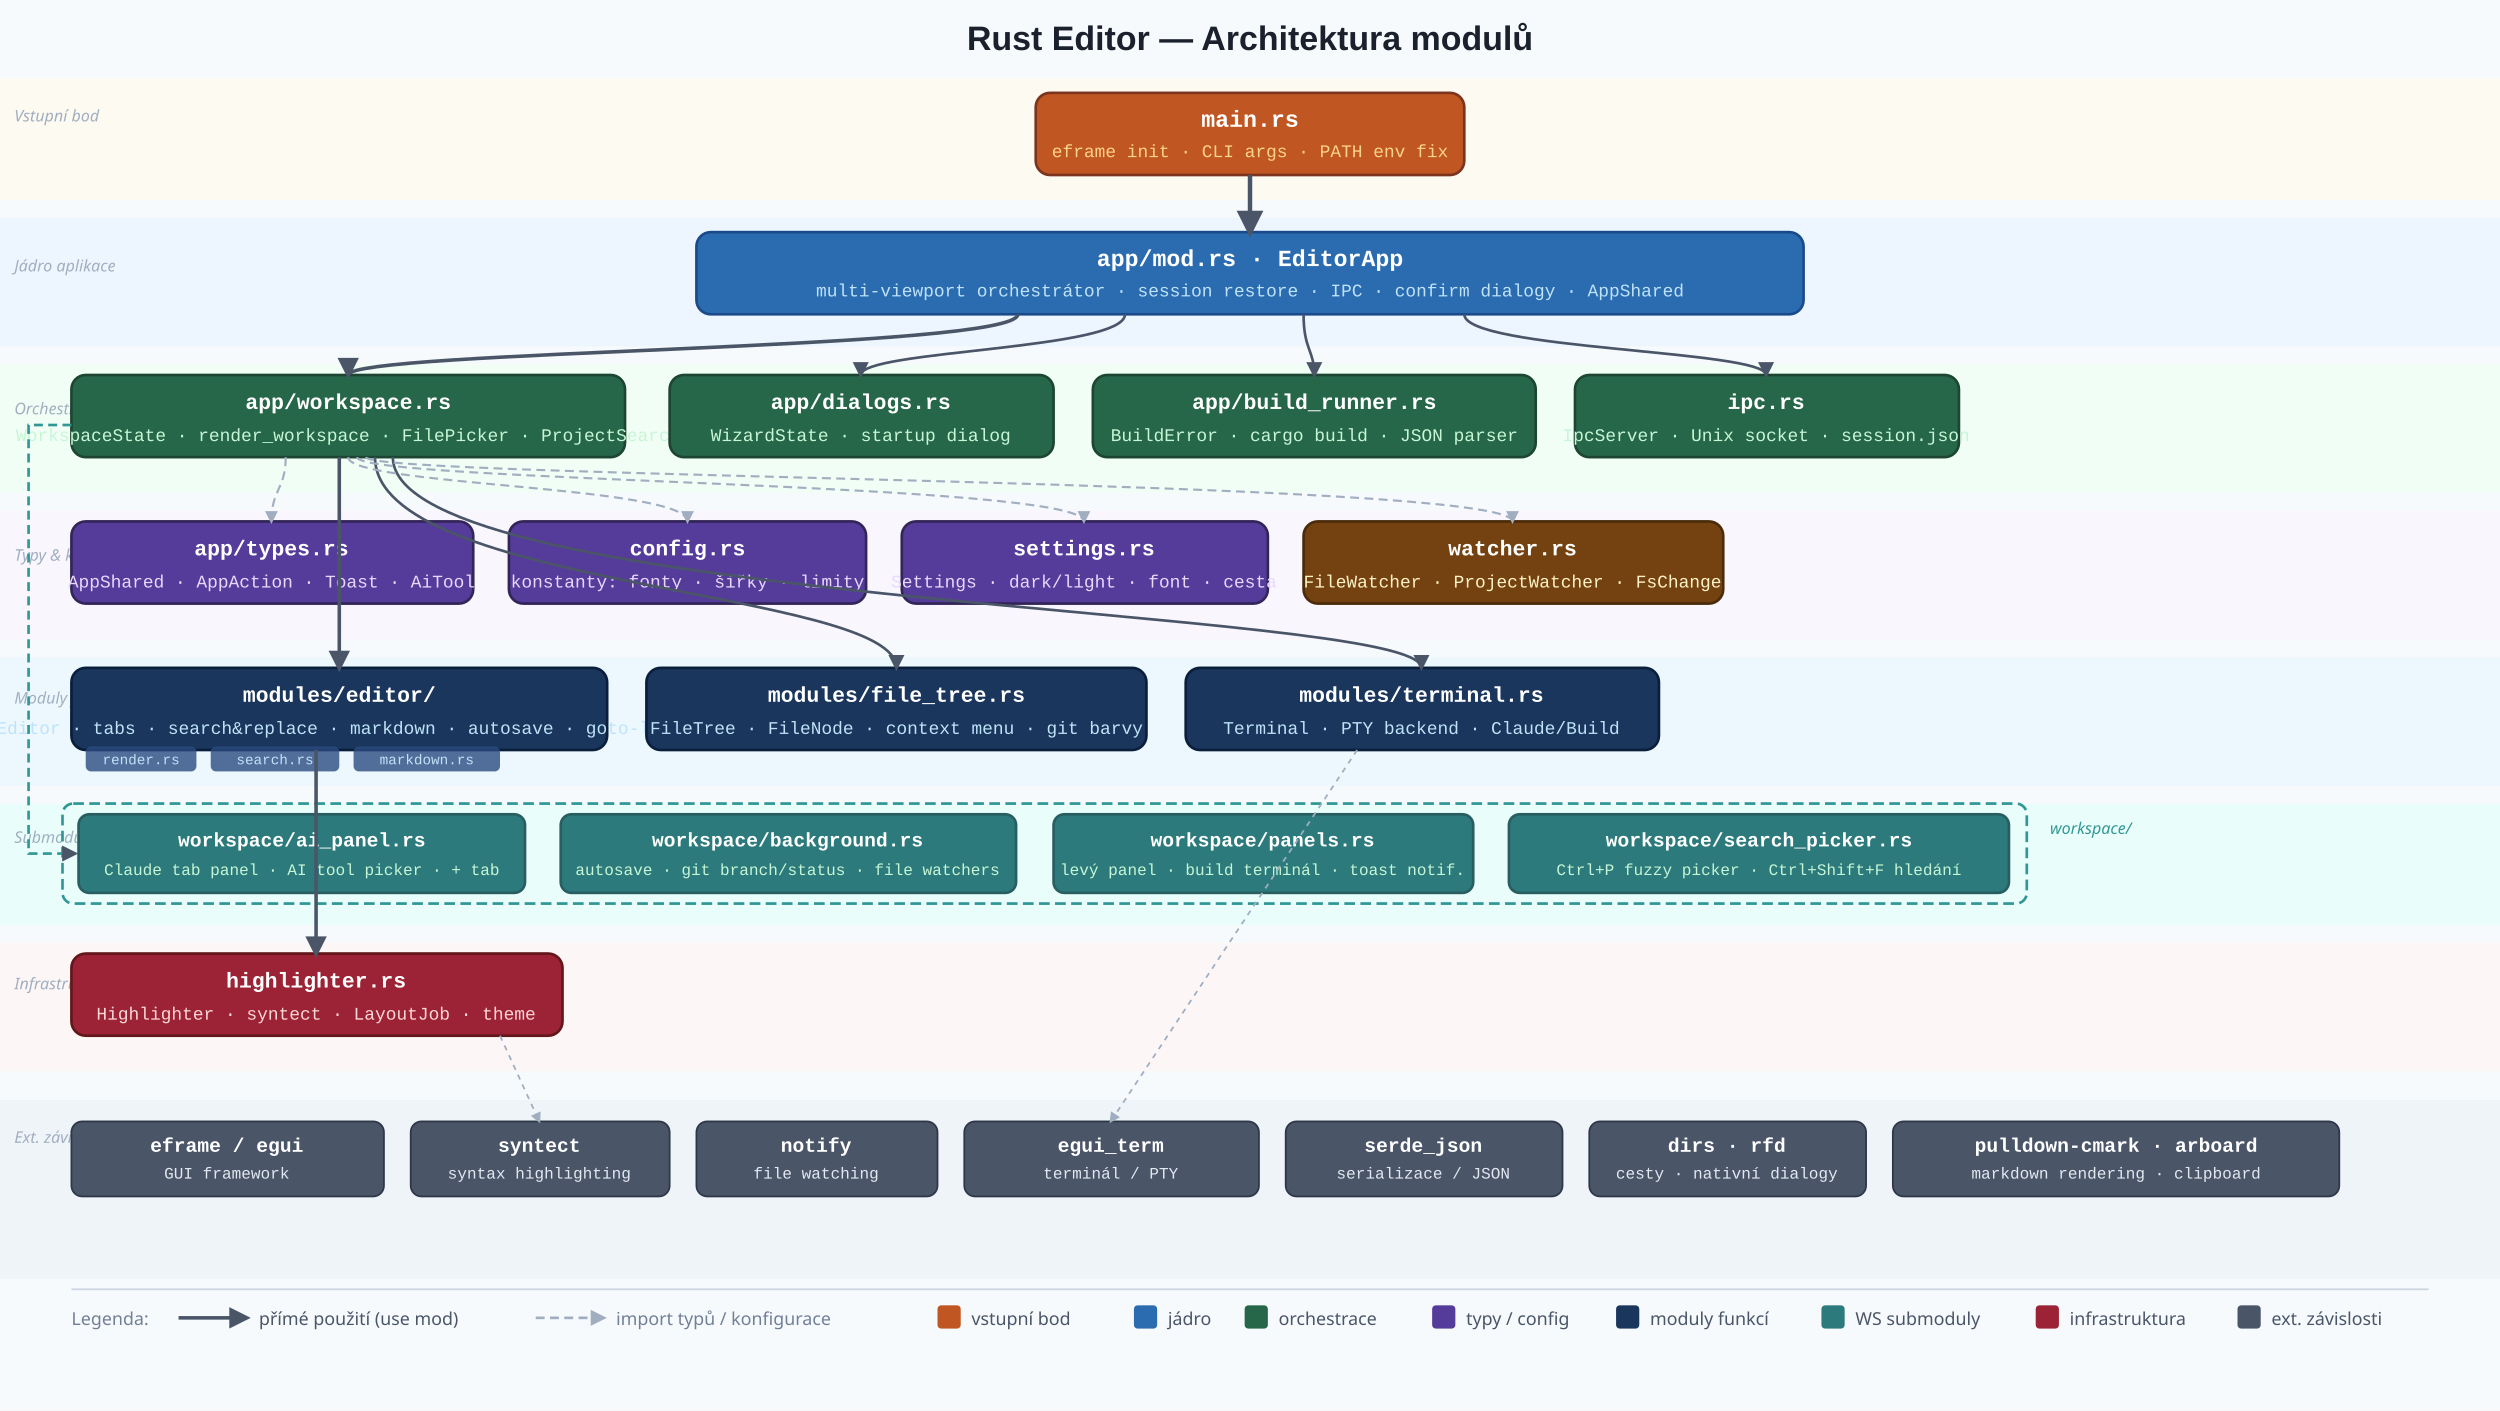
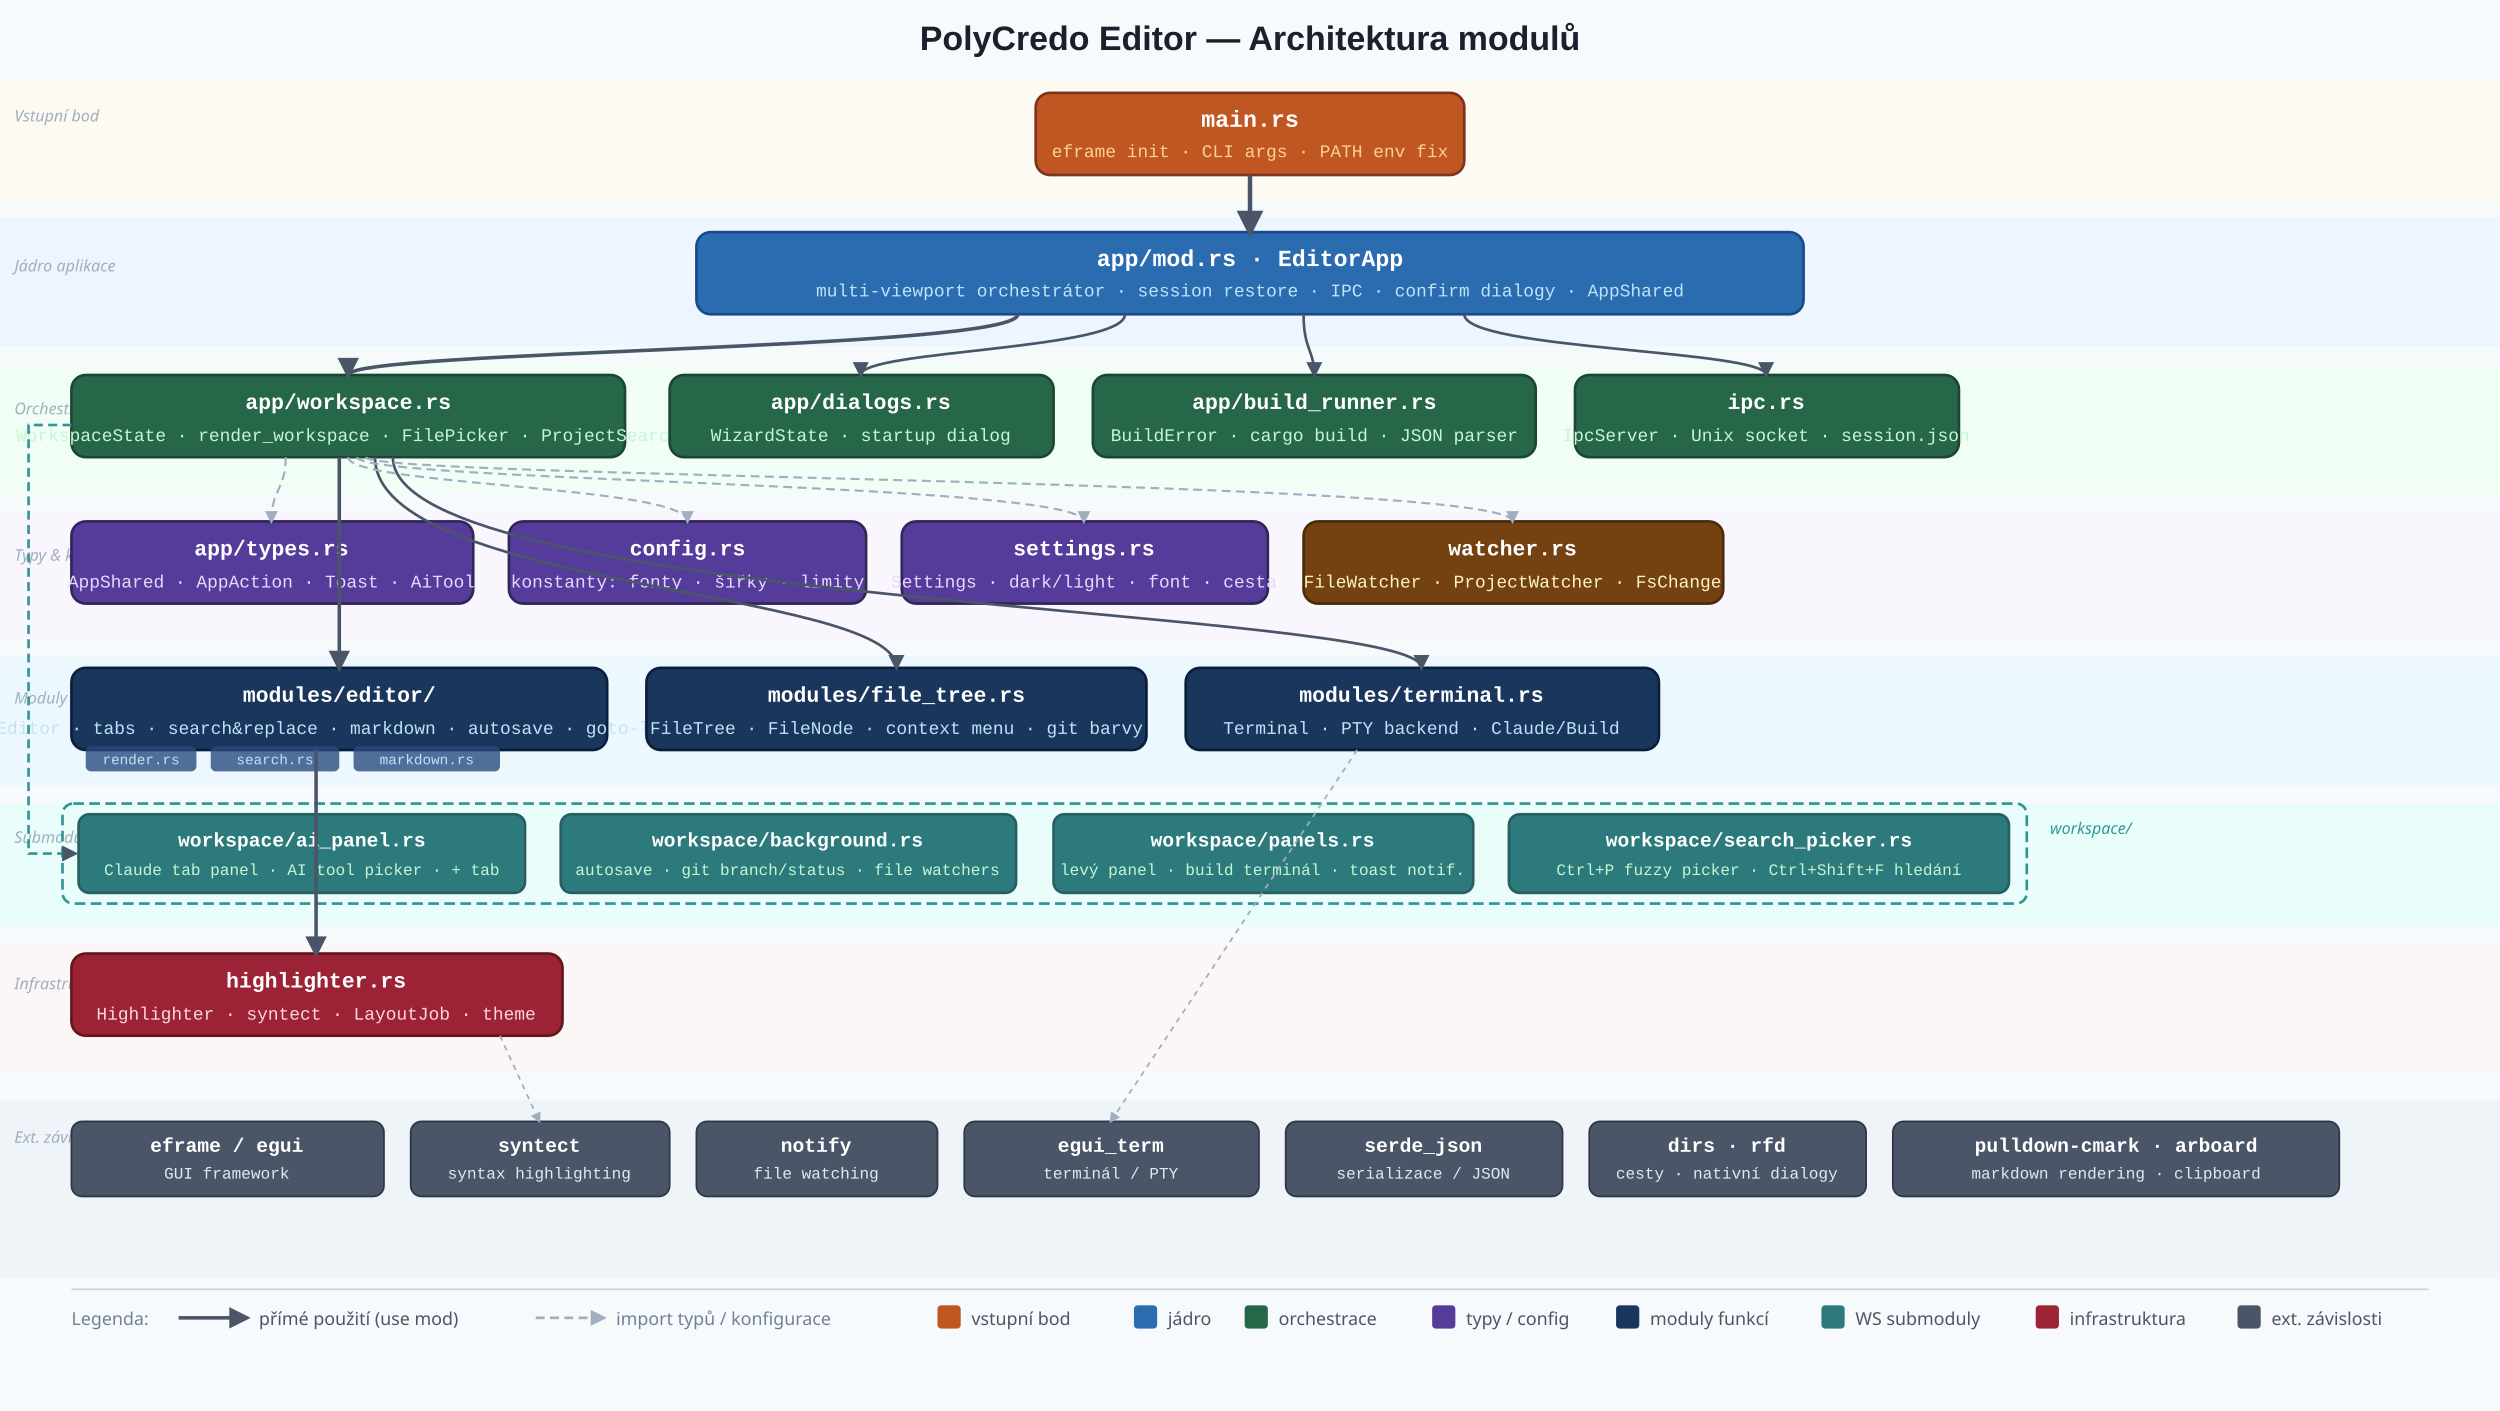
<svg xmlns="http://www.w3.org/2000/svg" viewBox="0 0 1400 790" width="1400" height="790" font-family="'Courier New', Courier, monospace">
  <defs>
    <marker id="ah" viewBox="0 0 10 10" refX="8" refY="5" markerUnits="strokeWidth" markerWidth="8" markerHeight="6" orient="auto">
      <path d="M 0 0 L 10 5 L 0 10 z" fill="#4a5568" />
    </marker>
    <marker id="ahd" viewBox="0 0 10 10" refX="8" refY="5" markerUnits="strokeWidth" markerWidth="8" markerHeight="6" orient="auto">
      <path d="M 0 0 L 10 5 L 0 10 z" fill="#a0aec0" />
    </marker>
  </defs>
  <rect width="1400" height="790" fill="#f7fafc" />
  <rect x="0" y="44" width="1400" height="68" fill="#fffaf0" opacity="0.8" />
  <rect x="0" y="122" width="1400" height="72" fill="#ebf4ff" opacity="0.8" />
  <rect x="0" y="204" width="1400" height="72" fill="#f0fff4" opacity="0.8" />
  <rect x="0" y="286" width="1400" height="72" fill="#faf5ff" opacity="0.8" />
  <rect x="0" y="368" width="1400" height="72" fill="#ebf8ff" opacity="0.8" />
  <rect x="0" y="450" width="1400" height="68" fill="#e6fffa" opacity="0.8" />
  <rect x="0" y="528" width="1400" height="72" fill="#fff5f5" opacity="0.8" />
  <rect x="0" y="616" width="1400" height="100" fill="#edf2f7" opacity="0.8" />
  <text x="700" y="28" text-anchor="middle" font-family="'Segoe UI', Arial, sans-serif" font-size="19" font-weight="bold" fill="#1a202c">
-     Rust Editor — Architektura modulů
+     PolyCredo Editor — Architektura modulů
  </text>
  <text x="8" y="68" font-size="9" fill="#a0aec0" font-style="italic" font-family="sans-serif">Vstupní bod</text>
  <text x="8" y="152" font-size="9" fill="#a0aec0" font-style="italic" font-family="sans-serif">Jádro aplikace</text>
  <text x="8" y="232" font-size="9" fill="#a0aec0" font-style="italic" font-family="sans-serif">Orchestrace</text>
  <text x="8" y="314" font-size="9" fill="#a0aec0" font-style="italic" font-family="sans-serif">Typy &amp; konfig.</text>
  <text x="8" y="394" font-size="9" fill="#a0aec0" font-style="italic" font-family="sans-serif">Moduly funkcí</text>
  <text x="8" y="472" font-size="9" fill="#a0aec0" font-style="italic" font-family="sans-serif">Submoduly</text>
  <text x="8" y="554" font-size="9" fill="#a0aec0" font-style="italic" font-family="sans-serif">Infrastruktura</text>
  <text x="8" y="640" font-size="9" fill="#a0aec0" font-style="italic" font-family="sans-serif">Ext. závislosti</text>
  <rect x="580" y="52" width="240" height="46" rx="8" fill="#c05621" stroke="#7b341e" stroke-width="1.5" />
  <text x="700" y="71" text-anchor="middle" font-size="13" font-weight="bold" fill="white">main.rs</text>
  <text x="700" y="88" text-anchor="middle" font-size="10" fill="#fbd38d">eframe init · CLI args · PATH env fix</text>
  <rect x="390" y="130" width="620" height="46" rx="8" fill="#2b6cb0" stroke="#1a4a8a" stroke-width="1.5" />
  <text x="700" y="149" text-anchor="middle" font-size="13" font-weight="bold" fill="white">app/mod.rs  ·  EditorApp</text>
  <text x="700" y="166" text-anchor="middle" font-size="10" fill="#bee3f8">multi-viewport orchestrátor  ·  session restore  ·  IPC  ·  confirm dialogy  ·  AppShared</text>
  <rect x="40" y="210" width="310" height="46" rx="8" fill="#276749" stroke="#1c4532" stroke-width="1.5" />
  <text x="195" y="229" text-anchor="middle" font-size="12" font-weight="bold" fill="white">app/workspace.rs</text>
  <text x="195" y="247" text-anchor="middle" font-size="10" fill="#c6f6d5">WorkspaceState · render_workspace · FilePicker · ProjectSearch</text>
  <rect x="375" y="210" width="215" height="46" rx="8" fill="#276749" stroke="#1c4532" stroke-width="1.5" />
  <text x="482" y="229" text-anchor="middle" font-size="12" font-weight="bold" fill="white">app/dialogs.rs</text>
  <text x="482" y="247" text-anchor="middle" font-size="10" fill="#c6f6d5">WizardState · startup dialog</text>
  <rect x="612" y="210" width="248" height="46" rx="8" fill="#276749" stroke="#1c4532" stroke-width="1.5" />
  <text x="736" y="229" text-anchor="middle" font-size="12" font-weight="bold" fill="white">app/build_runner.rs</text>
  <text x="736" y="247" text-anchor="middle" font-size="10" fill="#c6f6d5">BuildError · cargo build · JSON parser</text>
  <rect x="882" y="210" width="215" height="46" rx="8" fill="#276749" stroke="#1c4532" stroke-width="1.5" />
  <text x="989" y="229" text-anchor="middle" font-size="12" font-weight="bold" fill="white">ipc.rs</text>
  <text x="989" y="247" text-anchor="middle" font-size="10" fill="#c6f6d5">IpcServer · Unix socket · session.json</text>
  <rect x="40" y="292" width="225" height="46" rx="8" fill="#553c9a" stroke="#322659" stroke-width="1.5" />
  <text x="152" y="311" text-anchor="middle" font-size="12" font-weight="bold" fill="white">app/types.rs</text>
  <text x="152" y="329" text-anchor="middle" font-size="10" fill="#e9d8fd">AppShared · AppAction · Toast · AiTool</text>
  <rect x="285" y="292" width="200" height="46" rx="8" fill="#553c9a" stroke="#322659" stroke-width="1.5" />
  <text x="385" y="311" text-anchor="middle" font-size="12" font-weight="bold" fill="white">config.rs</text>
  <text x="385" y="329" text-anchor="middle" font-size="10" fill="#e9d8fd">konstanty: fonty · šířky · limity</text>
  <rect x="505" y="292" width="205" height="46" rx="8" fill="#553c9a" stroke="#322659" stroke-width="1.5" />
  <text x="607" y="311" text-anchor="middle" font-size="12" font-weight="bold" fill="white">settings.rs</text>
  <text x="607" y="329" text-anchor="middle" font-size="10" fill="#e9d8fd">Settings · dark/light · font · cesta</text>
  <rect x="730" y="292" width="235" height="46" rx="8" fill="#744210" stroke="#4a2c0a" stroke-width="1.5" />
  <text x="847" y="311" text-anchor="middle" font-size="12" font-weight="bold" fill="white">watcher.rs</text>
  <text x="847" y="329" text-anchor="middle" font-size="10" fill="#fef3c7">FileWatcher · ProjectWatcher · FsChange</text>
  <rect x="40" y="374" width="300" height="46" rx="8" fill="#1a365d" stroke="#0a1f3c" stroke-width="1.5" />
  <text x="190" y="393" text-anchor="middle" font-size="12" font-weight="bold" fill="white">modules/editor/</text>
  <text x="190" y="411" text-anchor="middle" font-size="10" fill="#bee3f8">Editor · tabs · search&amp;replace · markdown · autosave · goto-line</text>
  <rect x="362" y="374" width="280" height="46" rx="8" fill="#1a365d" stroke="#0a1f3c" stroke-width="1.5" />
  <text x="502" y="393" text-anchor="middle" font-size="12" font-weight="bold" fill="white">modules/file_tree.rs</text>
  <text x="502" y="411" text-anchor="middle" font-size="10" fill="#bee3f8">FileTree · FileNode · context menu · git barvy</text>
  <rect x="664" y="374" width="265" height="46" rx="8" fill="#1a365d" stroke="#0a1f3c" stroke-width="1.5" />
  <text x="796" y="393" text-anchor="middle" font-size="12" font-weight="bold" fill="white">modules/terminal.rs</text>
  <text x="796" y="411" text-anchor="middle" font-size="10" fill="#bee3f8">Terminal · PTY backend · Claude/Build</text>
  <rect x="48" y="418" width="62" height="14" rx="3" fill="#2a4a7f" opacity="0.8" />
  <text x="79" y="428" text-anchor="middle" font-size="8" fill="#bee3f8">render.rs</text>
  <rect x="118" y="418" width="72" height="14" rx="3" fill="#2a4a7f" opacity="0.8" />
  <text x="154" y="428" text-anchor="middle" font-size="8" fill="#bee3f8">search.rs</text>
  <rect x="198" y="418" width="82" height="14" rx="3" fill="#2a4a7f" opacity="0.8" />
  <text x="239" y="428" text-anchor="middle" font-size="8" fill="#bee3f8">markdown.rs</text>
  <rect x="35" y="450" width="1100" height="56" rx="6" fill="none" stroke="#319795" stroke-width="1.5" stroke-dasharray="6,3" />
  <text x="1148" y="467" font-size="9" fill="#319795" font-style="italic" font-family="sans-serif">workspace/</text>
  <rect x="44" y="456" width="250" height="44" rx="6" fill="#2c7a7b" stroke="#285e61" stroke-width="1.5" />
  <text x="169" y="474" text-anchor="middle" font-size="11" font-weight="bold" fill="white">workspace/ai_panel.rs</text>
  <text x="169" y="490" text-anchor="middle" font-size="9" fill="#c6f6d5">Claude tab panel · AI tool picker · + tab</text>
  <rect x="314" y="456" width="255" height="44" rx="6" fill="#2c7a7b" stroke="#285e61" stroke-width="1.5" />
  <text x="441" y="474" text-anchor="middle" font-size="11" font-weight="bold" fill="white">workspace/background.rs</text>
  <text x="441" y="490" text-anchor="middle" font-size="9" fill="#c6f6d5">autosave · git branch/status · file watchers</text>
  <rect x="590" y="456" width="235" height="44" rx="6" fill="#2c7a7b" stroke="#285e61" stroke-width="1.5" />
  <text x="707" y="474" text-anchor="middle" font-size="11" font-weight="bold" fill="white">workspace/panels.rs</text>
  <text x="707" y="490" text-anchor="middle" font-size="9" fill="#c6f6d5">levý panel · build terminál · toast notif.</text>
  <rect x="845" y="456" width="280" height="44" rx="6" fill="#2c7a7b" stroke="#285e61" stroke-width="1.5" />
  <text x="985" y="474" text-anchor="middle" font-size="11" font-weight="bold" fill="white">workspace/search_picker.rs</text>
  <text x="985" y="490" text-anchor="middle" font-size="9" fill="#c6f6d5">Ctrl+P fuzzy picker · Ctrl+Shift+F hledání</text>
  <rect x="40" y="534" width="275" height="46" rx="8" fill="#9b2335" stroke="#63171b" stroke-width="1.5" />
  <text x="177" y="553" text-anchor="middle" font-size="12" font-weight="bold" fill="white">highlighter.rs</text>
  <text x="177" y="571" text-anchor="middle" font-size="10" fill="#fed7d7">Highlighter · syntect · LayoutJob · theme</text>
  <rect x="40" y="628" width="175" height="42" rx="6" fill="#4a5568" stroke="#2d3748" stroke-width="1" />
  <text x="127" y="645" text-anchor="middle" font-size="11" font-weight="bold" fill="white">eframe / egui</text>
  <text x="127" y="660" text-anchor="middle" font-size="9" fill="#e2e8f0">GUI framework</text>
  <rect x="230" y="628" width="145" height="42" rx="6" fill="#4a5568" stroke="#2d3748" stroke-width="1" />
  <text x="302" y="645" text-anchor="middle" font-size="11" font-weight="bold" fill="white">syntect</text>
  <text x="302" y="660" text-anchor="middle" font-size="9" fill="#e2e8f0">syntax highlighting</text>
  <rect x="390" y="628" width="135" height="42" rx="6" fill="#4a5568" stroke="#2d3748" stroke-width="1" />
  <text x="457" y="645" text-anchor="middle" font-size="11" font-weight="bold" fill="white">notify</text>
  <text x="457" y="660" text-anchor="middle" font-size="9" fill="#e2e8f0">file watching</text>
  <rect x="540" y="628" width="165" height="42" rx="6" fill="#4a5568" stroke="#2d3748" stroke-width="1" />
  <text x="622" y="645" text-anchor="middle" font-size="11" font-weight="bold" fill="white">egui_term</text>
  <text x="622" y="660" text-anchor="middle" font-size="9" fill="#e2e8f0">terminál / PTY</text>
  <rect x="720" y="628" width="155" height="42" rx="6" fill="#4a5568" stroke="#2d3748" stroke-width="1" />
  <text x="797" y="645" text-anchor="middle" font-size="11" font-weight="bold" fill="white">serde_json</text>
  <text x="797" y="660" text-anchor="middle" font-size="9" fill="#e2e8f0">serializace / JSON</text>
  <rect x="890" y="628" width="155" height="42" rx="6" fill="#4a5568" stroke="#2d3748" stroke-width="1" />
  <text x="967" y="645" text-anchor="middle" font-size="11" font-weight="bold" fill="white">dirs · rfd</text>
  <text x="967" y="660" text-anchor="middle" font-size="9" fill="#e2e8f0">cesty · nativní dialogy</text>
  <rect x="1060" y="628" width="250" height="42" rx="6" fill="#4a5568" stroke="#2d3748" stroke-width="1" />
  <text x="1185" y="645" text-anchor="middle" font-size="11" font-weight="bold" fill="white">pulldown-cmark · arboard</text>
  <text x="1185" y="660" text-anchor="middle" font-size="9" fill="#e2e8f0">markdown rendering · clipboard</text>
  <line x1="700" y1="98" x2="700" y2="130" stroke="#4a5568" stroke-width="2.5" marker-end="url(#ah)" />
  <path d="M 570 176 C 570 196 195 196 195 210" fill="none" stroke="#4a5568" stroke-width="2" marker-end="url(#ah)" />
  <path d="M 630 176 C 630 196 482 196 482 210" fill="none" stroke="#4a5568" stroke-width="1.5" marker-end="url(#ah)" />
  <path d="M 730 176 C 730 196 736 196 736 210" fill="none" stroke="#4a5568" stroke-width="1.5" marker-end="url(#ah)" />
  <path d="M 820 176 C 820 196 989 196 989 210" fill="none" stroke="#4a5568" stroke-width="1.5" marker-end="url(#ah)" />
  <line x1="190" y1="256" x2="190" y2="374" stroke="#4a5568" stroke-width="2" marker-end="url(#ah)" />
  <path d="M 210 256 C 210 330 502 330 502 374" fill="none" stroke="#4a5568" stroke-width="1.5" marker-end="url(#ah)" />
  <path d="M 220 256 C 220 340 796 340 796 374" fill="none" stroke="#4a5568" stroke-width="1.5" marker-end="url(#ah)" />
  <path d="M 160 256 C 160 274 152 274 152 292" fill="none" stroke="#a0aec0" stroke-width="1.2" stroke-dasharray="5,3" marker-end="url(#ahd)" />
  <path d="M 195 256 C 195 272 385 272 385 292" fill="none" stroke="#a0aec0" stroke-width="1.2" stroke-dasharray="5,3" marker-end="url(#ahd)" />
  <path d="M 200 256 C 200 270 607 270 607 292" fill="none" stroke="#a0aec0" stroke-width="1.2" stroke-dasharray="5,3" marker-end="url(#ahd)" />
  <path d="M 205 256 C 205 268 847 268 847 292" fill="none" stroke="#a0aec0" stroke-width="1.2" stroke-dasharray="5,3" marker-end="url(#ahd)" />
  <path d="M 40 238 L 16 238 L 16 478 L 35 478" fill="none" stroke="#319795" stroke-width="1.5" stroke-dasharray="5,3" />
  <line x1="35" y1="478" x2="42" y2="478" stroke="#319795" stroke-width="1.5" marker-end="url(#ah)" />
  <line x1="177" y1="420" x2="177" y2="534" stroke="#4a5568" stroke-width="2" marker-end="url(#ah)" />
  <line x1="280" y1="580" x2="302" y2="628" stroke="#a0aec0" stroke-width="1" stroke-dasharray="3,3" marker-end="url(#ahd)" />
  <line x1="760" y1="420" x2="622" y2="628" stroke="#a0aec0" stroke-width="1" stroke-dasharray="3,3" marker-end="url(#ahd)" />
  <line x1="40" y1="722" x2="1360" y2="722" stroke="#cbd5e0" stroke-width="1" />
  <text x="40" y="742" font-size="10" fill="#718096" font-family="sans-serif">Legenda:</text>
  <line x1="100" y1="738" x2="138" y2="738" stroke="#4a5568" stroke-width="2" marker-end="url(#ah)" />
  <text x="145" y="742" font-size="10" fill="#4a5568" font-family="sans-serif">přímé použití (use mod)</text>
  <line x1="300" y1="738" x2="338" y2="738" stroke="#a0aec0" stroke-width="1.5" stroke-dasharray="5,3" marker-end="url(#ahd)" />
  <text x="345" y="742" font-size="10" fill="#718096" font-family="sans-serif">import typů / konfigurace</text>
  <rect x="525" y="731" width="13" height="13" rx="2" fill="#c05621" />
  <text x="544" y="742" font-size="10" fill="#4a5568" font-family="sans-serif">vstupní bod</text>
  <rect x="635" y="731" width="13" height="13" rx="2" fill="#2b6cb0" />
  <text x="654" y="742" font-size="10" fill="#4a5568" font-family="sans-serif">jádro</text>
  <rect x="697" y="731" width="13" height="13" rx="2" fill="#276749" />
  <text x="716" y="742" font-size="10" fill="#4a5568" font-family="sans-serif">orchestrace</text>
  <rect x="802" y="731" width="13" height="13" rx="2" fill="#553c9a" />
  <text x="821" y="742" font-size="10" fill="#4a5568" font-family="sans-serif">typy / config</text>
  <rect x="905" y="731" width="13" height="13" rx="2" fill="#1a365d" />
  <text x="924" y="742" font-size="10" fill="#4a5568" font-family="sans-serif">moduly funkcí</text>
  <rect x="1020" y="731" width="13" height="13" rx="2" fill="#2c7a7b" />
  <text x="1039" y="742" font-size="10" fill="#4a5568" font-family="sans-serif">WS submoduly</text>
  <rect x="1140" y="731" width="13" height="13" rx="2" fill="#9b2335" />
  <text x="1159" y="742" font-size="10" fill="#4a5568" font-family="sans-serif">infrastruktura</text>
  <rect x="1253" y="731" width="13" height="13" rx="2" fill="#4a5568" />
  <text x="1272" y="742" font-size="10" fill="#4a5568" font-family="sans-serif">ext. závislosti</text>
</svg>
